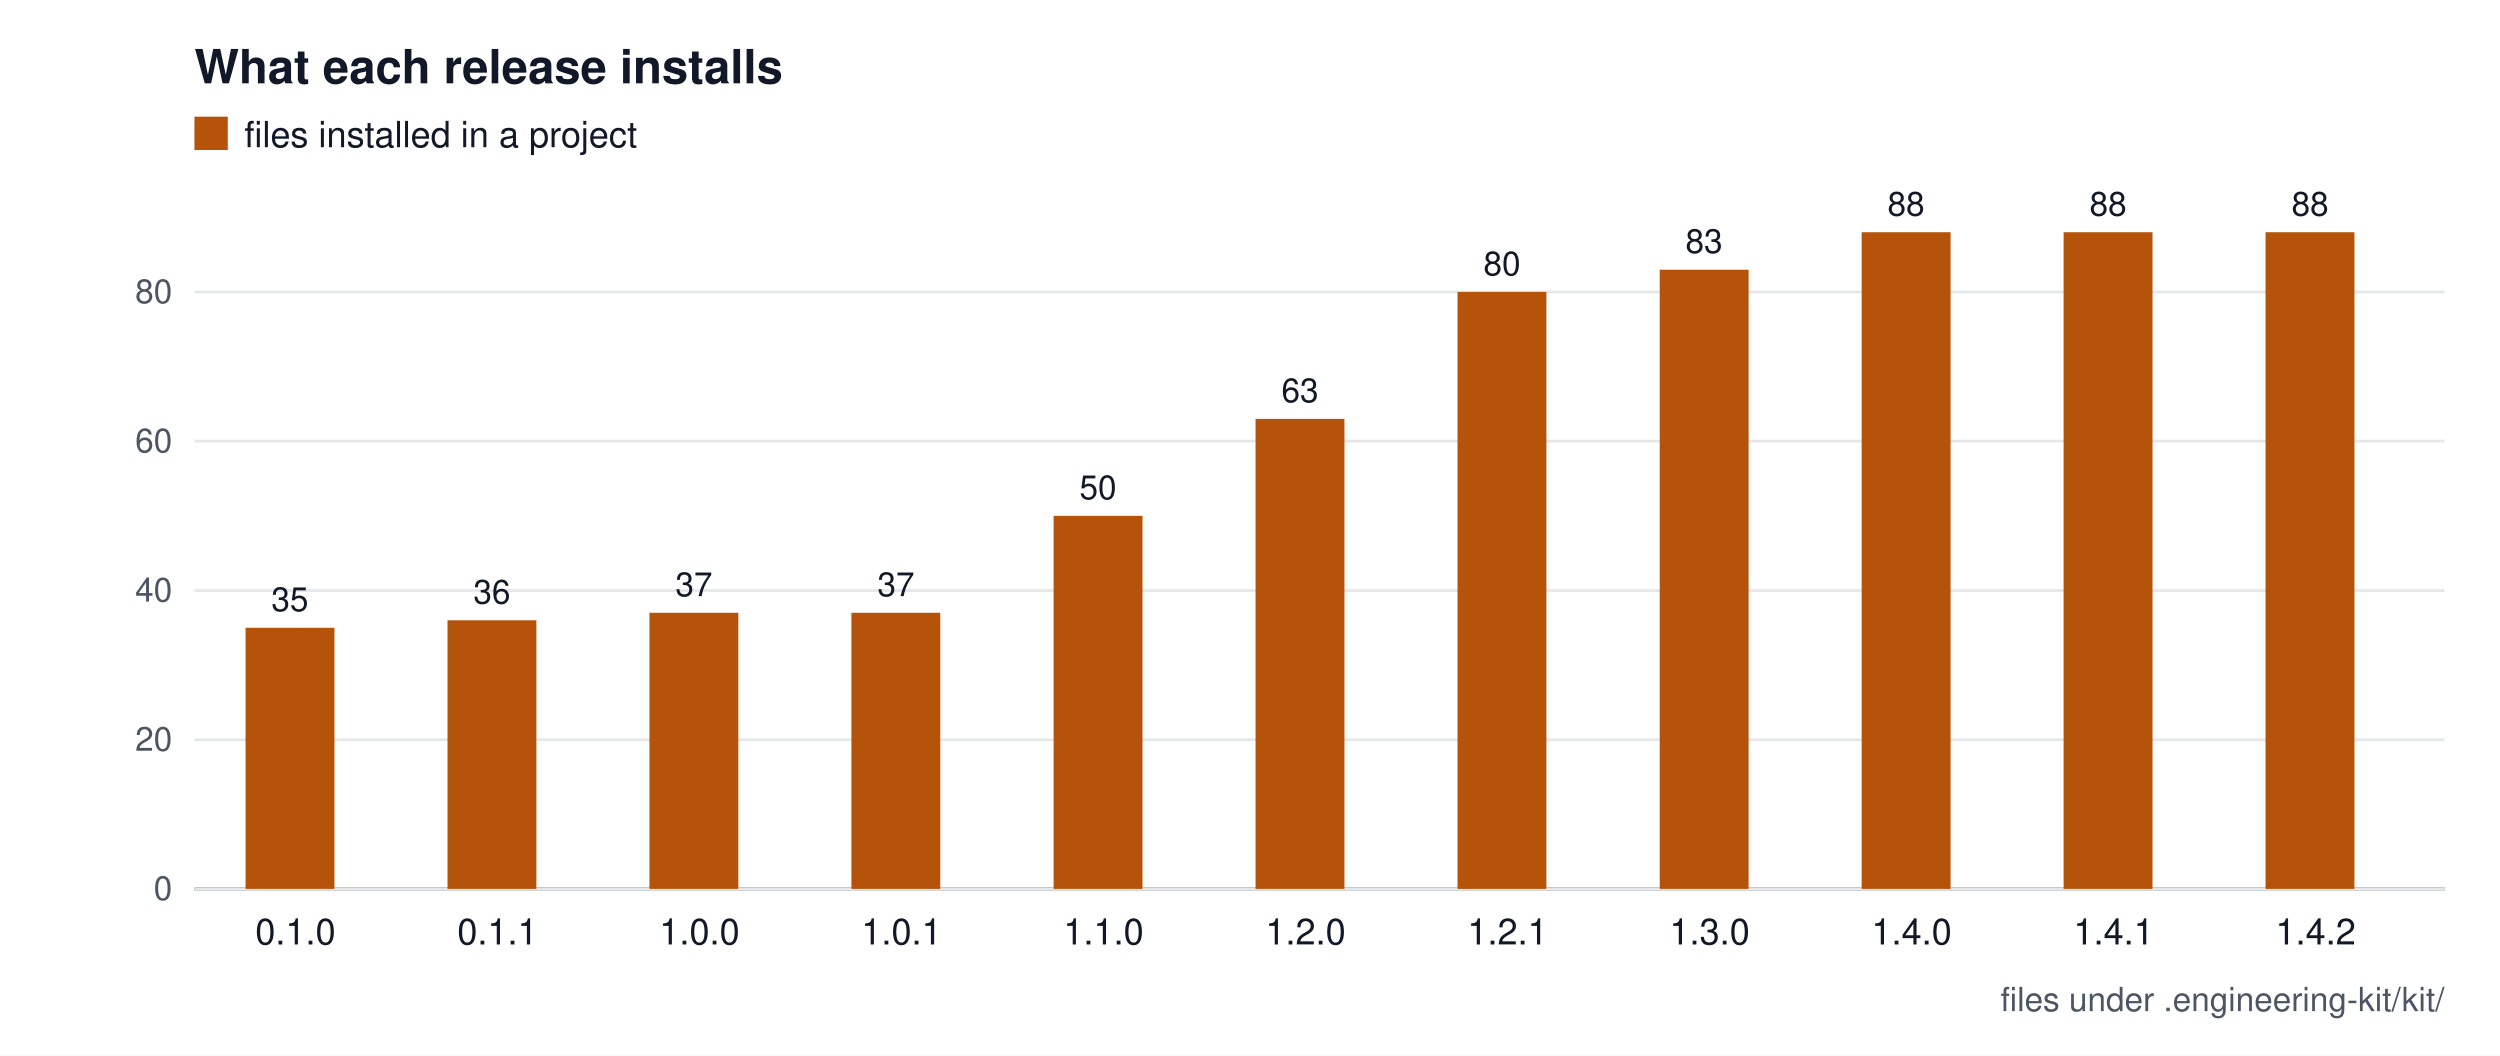
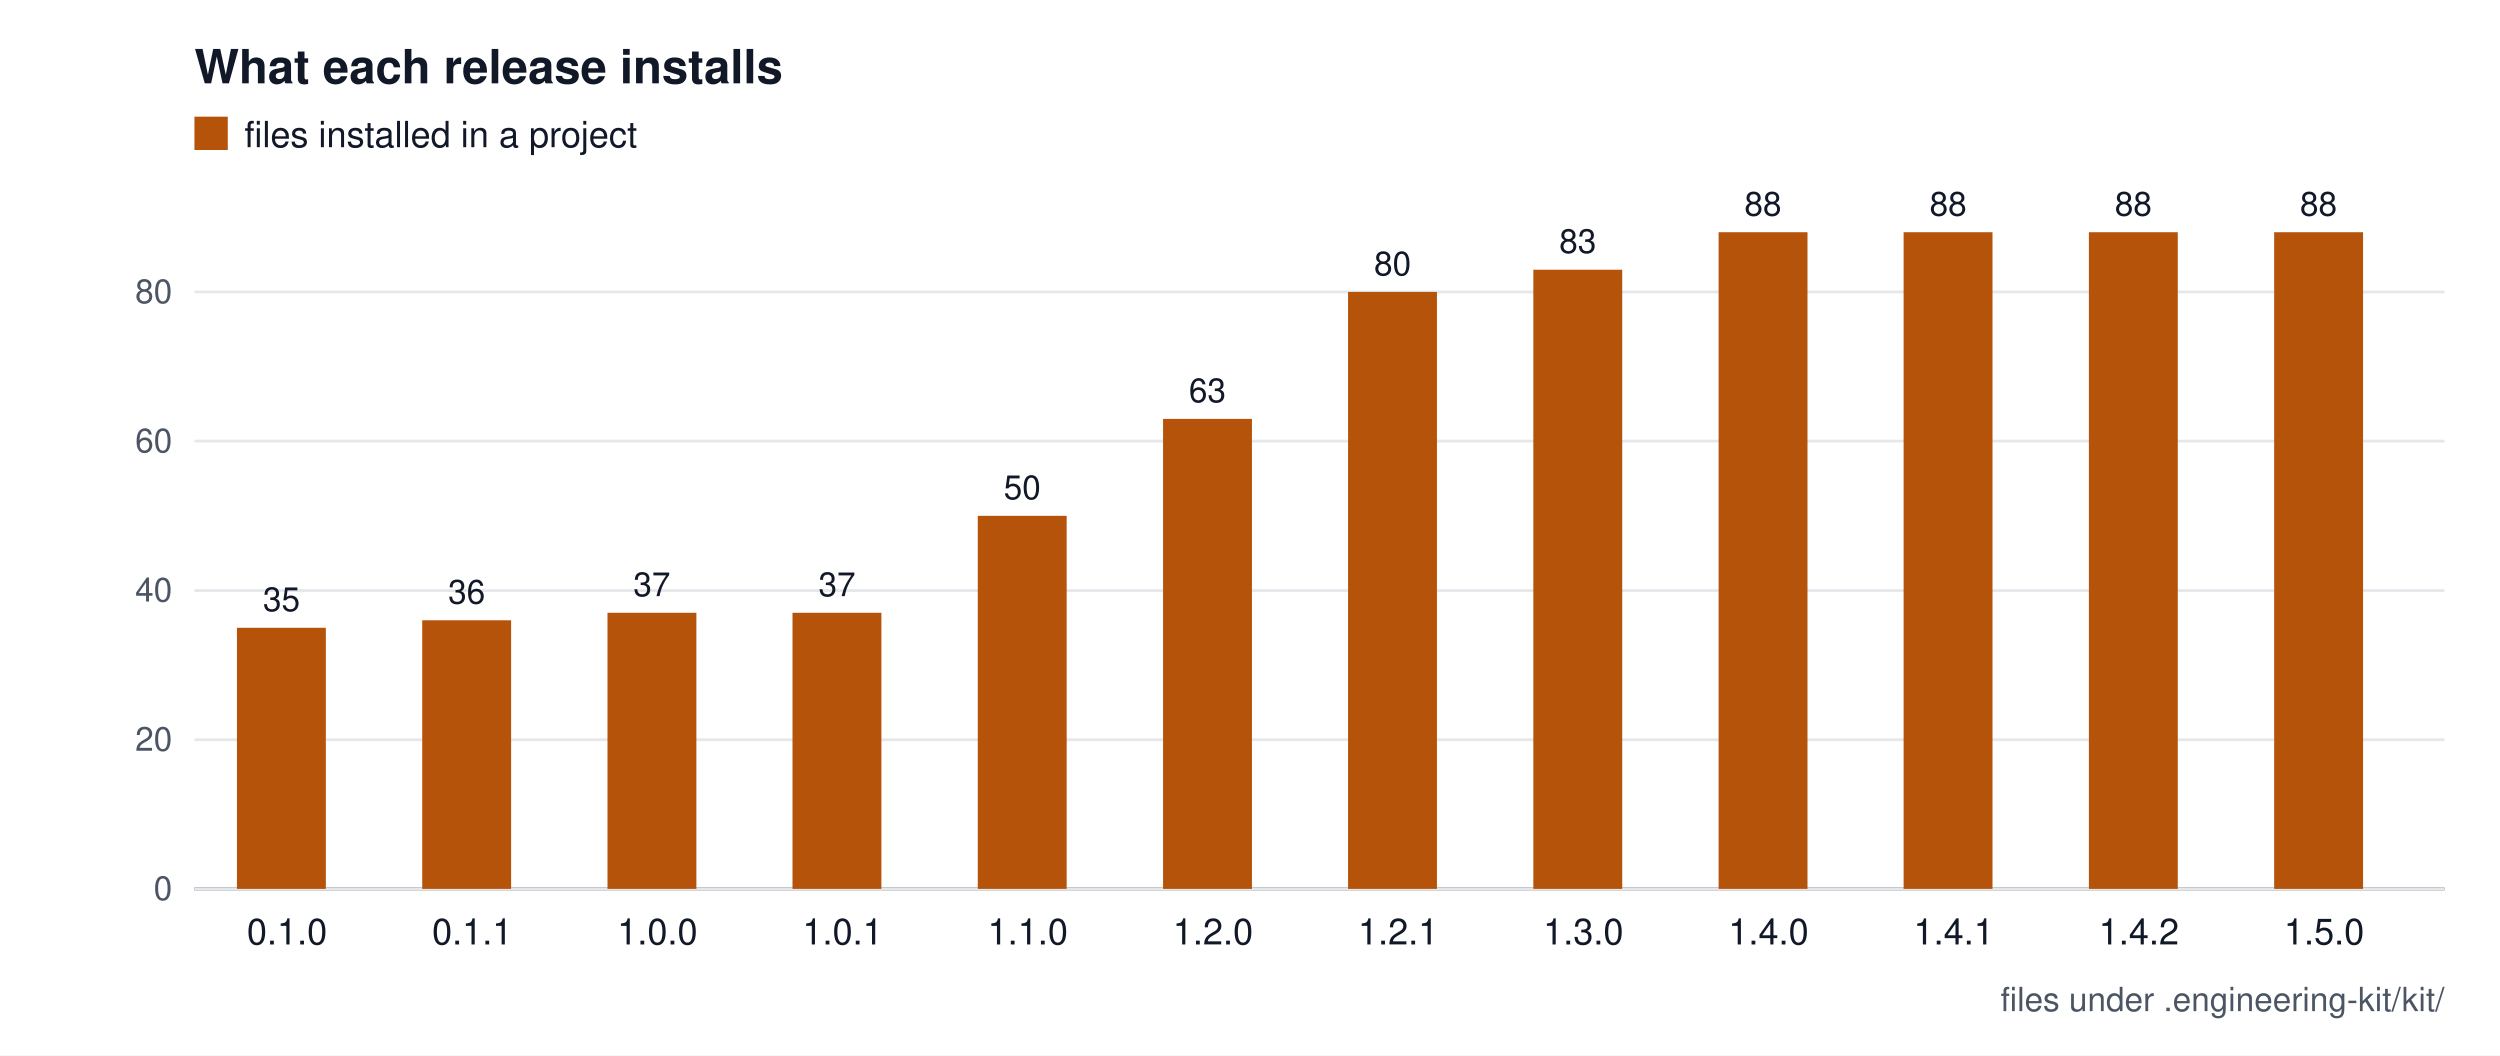
<svg xmlns="http://www.w3.org/2000/svg" viewBox="0 0 900 380" width="900" height="380" role="img" aria-labelledby="title desc" font-family="Helvetica, Arial, sans-serif">
  <rect width="900" height="380" fill="#ffffff" />
  <text x="70" y="30" font-size="17" text-anchor="start" fill="#111827" font-weight="bold">What each release installs</text>
  <line x1="70" y1="320" x2="880" y2="320" stroke="#4b5563" />
  <line x1="70" y1="320.0" x2="880" y2="320.0" stroke="#e5e7eb" />
  <text x="62" y="324.0" font-size="12" text-anchor="end" fill="#4b5563" font-weight="normal">0</text>
  <line x1="70" y1="266.3" x2="880" y2="266.3" stroke="#e5e7eb" />
  <text x="62" y="270.281" font-size="12" text-anchor="end" fill="#4b5563" font-weight="normal">20</text>
  <line x1="70" y1="212.6" x2="880" y2="212.6" stroke="#e5e7eb" />
  <text x="62" y="216.562" font-size="12" text-anchor="end" fill="#4b5563" font-weight="normal">40</text>
  <line x1="70" y1="158.8" x2="880" y2="158.8" stroke="#e5e7eb" />
  <text x="62" y="162.843" font-size="12" text-anchor="end" fill="#4b5563" font-weight="normal">60</text>
  <line x1="70" y1="105.1" x2="880" y2="105.1" stroke="#e5e7eb" />
  <text x="62" y="109.124" font-size="12" text-anchor="end" fill="#4b5563" font-weight="normal">80</text>
-   <rect x="88.4" y="226.0" width="32.0" height="94.0" fill="#b45309" />
-   <text x="104.364" y="219.992" font-size="12" text-anchor="middle" fill="#111827" font-weight="normal">35</text>
-   <text x="106.364" y="340" font-size="13" text-anchor="middle" fill="#111827" font-weight="normal">0.1.0</text>
-   <rect x="161.1" y="223.3" width="32.0" height="96.7" fill="#b45309" />
-   <text x="177.091" y="217.306" font-size="12" text-anchor="middle" fill="#111827" font-weight="normal">36</text>
-   <text x="179.091" y="340" font-size="13" text-anchor="middle" fill="#111827" font-weight="normal">0.1.1</text>
-   <rect x="233.8" y="220.6" width="32.0" height="99.4" fill="#b45309" />
-   <text x="249.818" y="214.62" font-size="12" text-anchor="middle" fill="#111827" font-weight="normal">37</text>
-   <text x="251.818" y="340" font-size="13" text-anchor="middle" fill="#111827" font-weight="normal">1.0.0</text>
-   <rect x="306.5" y="220.6" width="32.0" height="99.4" fill="#b45309" />
-   <text x="322.545" y="214.62" font-size="12" text-anchor="middle" fill="#111827" font-weight="normal">37</text>
-   <text x="324.545" y="340" font-size="13" text-anchor="middle" fill="#111827" font-weight="normal">1.0.1</text>
-   <rect x="379.3" y="185.7" width="32.0" height="134.3" fill="#b45309" />
-   <text x="395.273" y="179.702" font-size="12" text-anchor="middle" fill="#111827" font-weight="normal">50</text>
-   <text x="397.273" y="340" font-size="13" text-anchor="middle" fill="#111827" font-weight="normal">1.1.0</text>
-   <rect x="452.0" y="150.8" width="32.0" height="169.2" fill="#b45309" />
-   <text x="468" y="144.785" font-size="12" text-anchor="middle" fill="#111827" font-weight="normal">63</text>
-   <text x="470" y="340" font-size="13" text-anchor="middle" fill="#111827" font-weight="normal">1.2.0</text>
-   <rect x="524.7" y="105.1" width="32.0" height="214.9" fill="#b45309" />
-   <text x="540.727" y="99.124" font-size="12" text-anchor="middle" fill="#111827" font-weight="normal">80</text>
-   <text x="542.727" y="340" font-size="13" text-anchor="middle" fill="#111827" font-weight="normal">1.2.1</text>
-   <rect x="597.5" y="97.1" width="32.0" height="222.9" fill="#b45309" />
-   <text x="613.455" y="91.066" font-size="12" text-anchor="middle" fill="#111827" font-weight="normal">83</text>
-   <text x="615.455" y="340" font-size="13" text-anchor="middle" fill="#111827" font-weight="normal">1.3.0</text>
-   <rect x="670.2" y="83.6" width="32.0" height="236.4" fill="#b45309" />
-   <text x="686.182" y="77.636" font-size="12" text-anchor="middle" fill="#111827" font-weight="normal">88</text>
-   <text x="688.182" y="340" font-size="13" text-anchor="middle" fill="#111827" font-weight="normal">1.4.0</text>
-   <rect x="742.9" y="83.6" width="32.0" height="236.4" fill="#b45309" />
-   <text x="758.909" y="77.636" font-size="12" text-anchor="middle" fill="#111827" font-weight="normal">88</text>
-   <text x="760.909" y="340" font-size="13" text-anchor="middle" fill="#111827" font-weight="normal">1.4.1</text>
-   <rect x="815.6" y="83.6" width="32.0" height="236.4" fill="#b45309" />
-   <text x="831.636" y="77.636" font-size="12" text-anchor="middle" fill="#111827" font-weight="normal">88</text>
-   <text x="833.636" y="340" font-size="13" text-anchor="middle" fill="#111827" font-weight="normal">1.4.2</text>
+   <rect x="85.3" y="226.0" width="32.0" height="94.0" fill="#b45309" />
+   <text x="101.333" y="219.992" font-size="12" text-anchor="middle" fill="#111827" font-weight="normal">35</text>
+   <text x="103.333" y="340" font-size="13" text-anchor="middle" fill="#111827" font-weight="normal">0.1.0</text>
+   <rect x="152.0" y="223.3" width="32.0" height="96.7" fill="#b45309" />
+   <text x="168" y="217.306" font-size="12" text-anchor="middle" fill="#111827" font-weight="normal">36</text>
+   <text x="170" y="340" font-size="13" text-anchor="middle" fill="#111827" font-weight="normal">0.1.1</text>
+   <rect x="218.7" y="220.6" width="32.0" height="99.4" fill="#b45309" />
+   <text x="234.667" y="214.62" font-size="12" text-anchor="middle" fill="#111827" font-weight="normal">37</text>
+   <text x="236.667" y="340" font-size="13" text-anchor="middle" fill="#111827" font-weight="normal">1.0.0</text>
+   <rect x="285.3" y="220.6" width="32.0" height="99.4" fill="#b45309" />
+   <text x="301.333" y="214.62" font-size="12" text-anchor="middle" fill="#111827" font-weight="normal">37</text>
+   <text x="303.333" y="340" font-size="13" text-anchor="middle" fill="#111827" font-weight="normal">1.0.1</text>
+   <rect x="352.0" y="185.7" width="32.0" height="134.3" fill="#b45309" />
+   <text x="368.0" y="179.702" font-size="12" text-anchor="middle" fill="#111827" font-weight="normal">50</text>
+   <text x="370.0" y="340" font-size="13" text-anchor="middle" fill="#111827" font-weight="normal">1.1.0</text>
+   <rect x="418.7" y="150.8" width="32.0" height="169.2" fill="#b45309" />
+   <text x="434.667" y="144.785" font-size="12" text-anchor="middle" fill="#111827" font-weight="normal">63</text>
+   <text x="436.667" y="340" font-size="13" text-anchor="middle" fill="#111827" font-weight="normal">1.2.0</text>
+   <rect x="485.3" y="105.1" width="32.0" height="214.9" fill="#b45309" />
+   <text x="501.333" y="99.124" font-size="12" text-anchor="middle" fill="#111827" font-weight="normal">80</text>
+   <text x="503.333" y="340" font-size="13" text-anchor="middle" fill="#111827" font-weight="normal">1.2.1</text>
+   <rect x="552.0" y="97.1" width="32.0" height="222.9" fill="#b45309" />
+   <text x="568" y="91.066" font-size="12" text-anchor="middle" fill="#111827" font-weight="normal">83</text>
+   <text x="570" y="340" font-size="13" text-anchor="middle" fill="#111827" font-weight="normal">1.3.0</text>
+   <rect x="618.7" y="83.6" width="32.0" height="236.4" fill="#b45309" />
+   <text x="634.667" y="77.636" font-size="12" text-anchor="middle" fill="#111827" font-weight="normal">88</text>
+   <text x="636.667" y="340" font-size="13" text-anchor="middle" fill="#111827" font-weight="normal">1.4.0</text>
+   <rect x="685.3" y="83.6" width="32.0" height="236.4" fill="#b45309" />
+   <text x="701.333" y="77.636" font-size="12" text-anchor="middle" fill="#111827" font-weight="normal">88</text>
+   <text x="703.333" y="340" font-size="13" text-anchor="middle" fill="#111827" font-weight="normal">1.4.1</text>
+   <rect x="752.0" y="83.6" width="32.0" height="236.4" fill="#b45309" />
+   <text x="768" y="77.636" font-size="12" text-anchor="middle" fill="#111827" font-weight="normal">88</text>
+   <text x="770" y="340" font-size="13" text-anchor="middle" fill="#111827" font-weight="normal">1.4.2</text>
+   <rect x="818.7" y="83.6" width="32.0" height="236.4" fill="#b45309" />
+   <text x="834.667" y="77.636" font-size="12" text-anchor="middle" fill="#111827" font-weight="normal">88</text>
+   <text x="836.667" y="340" font-size="13" text-anchor="middle" fill="#111827" font-weight="normal">1.5.0</text>
  <rect x="70" y="42" width="12" height="12" fill="#b45309" />
  <text x="88" y="53" font-size="13" text-anchor="start" fill="#111827" font-weight="normal">files installed in a project</text>
  <text x="880" y="364" font-size="12" text-anchor="end" fill="#4b5563" font-weight="normal">files under .engineering-kit/kit/</text>
</svg>
